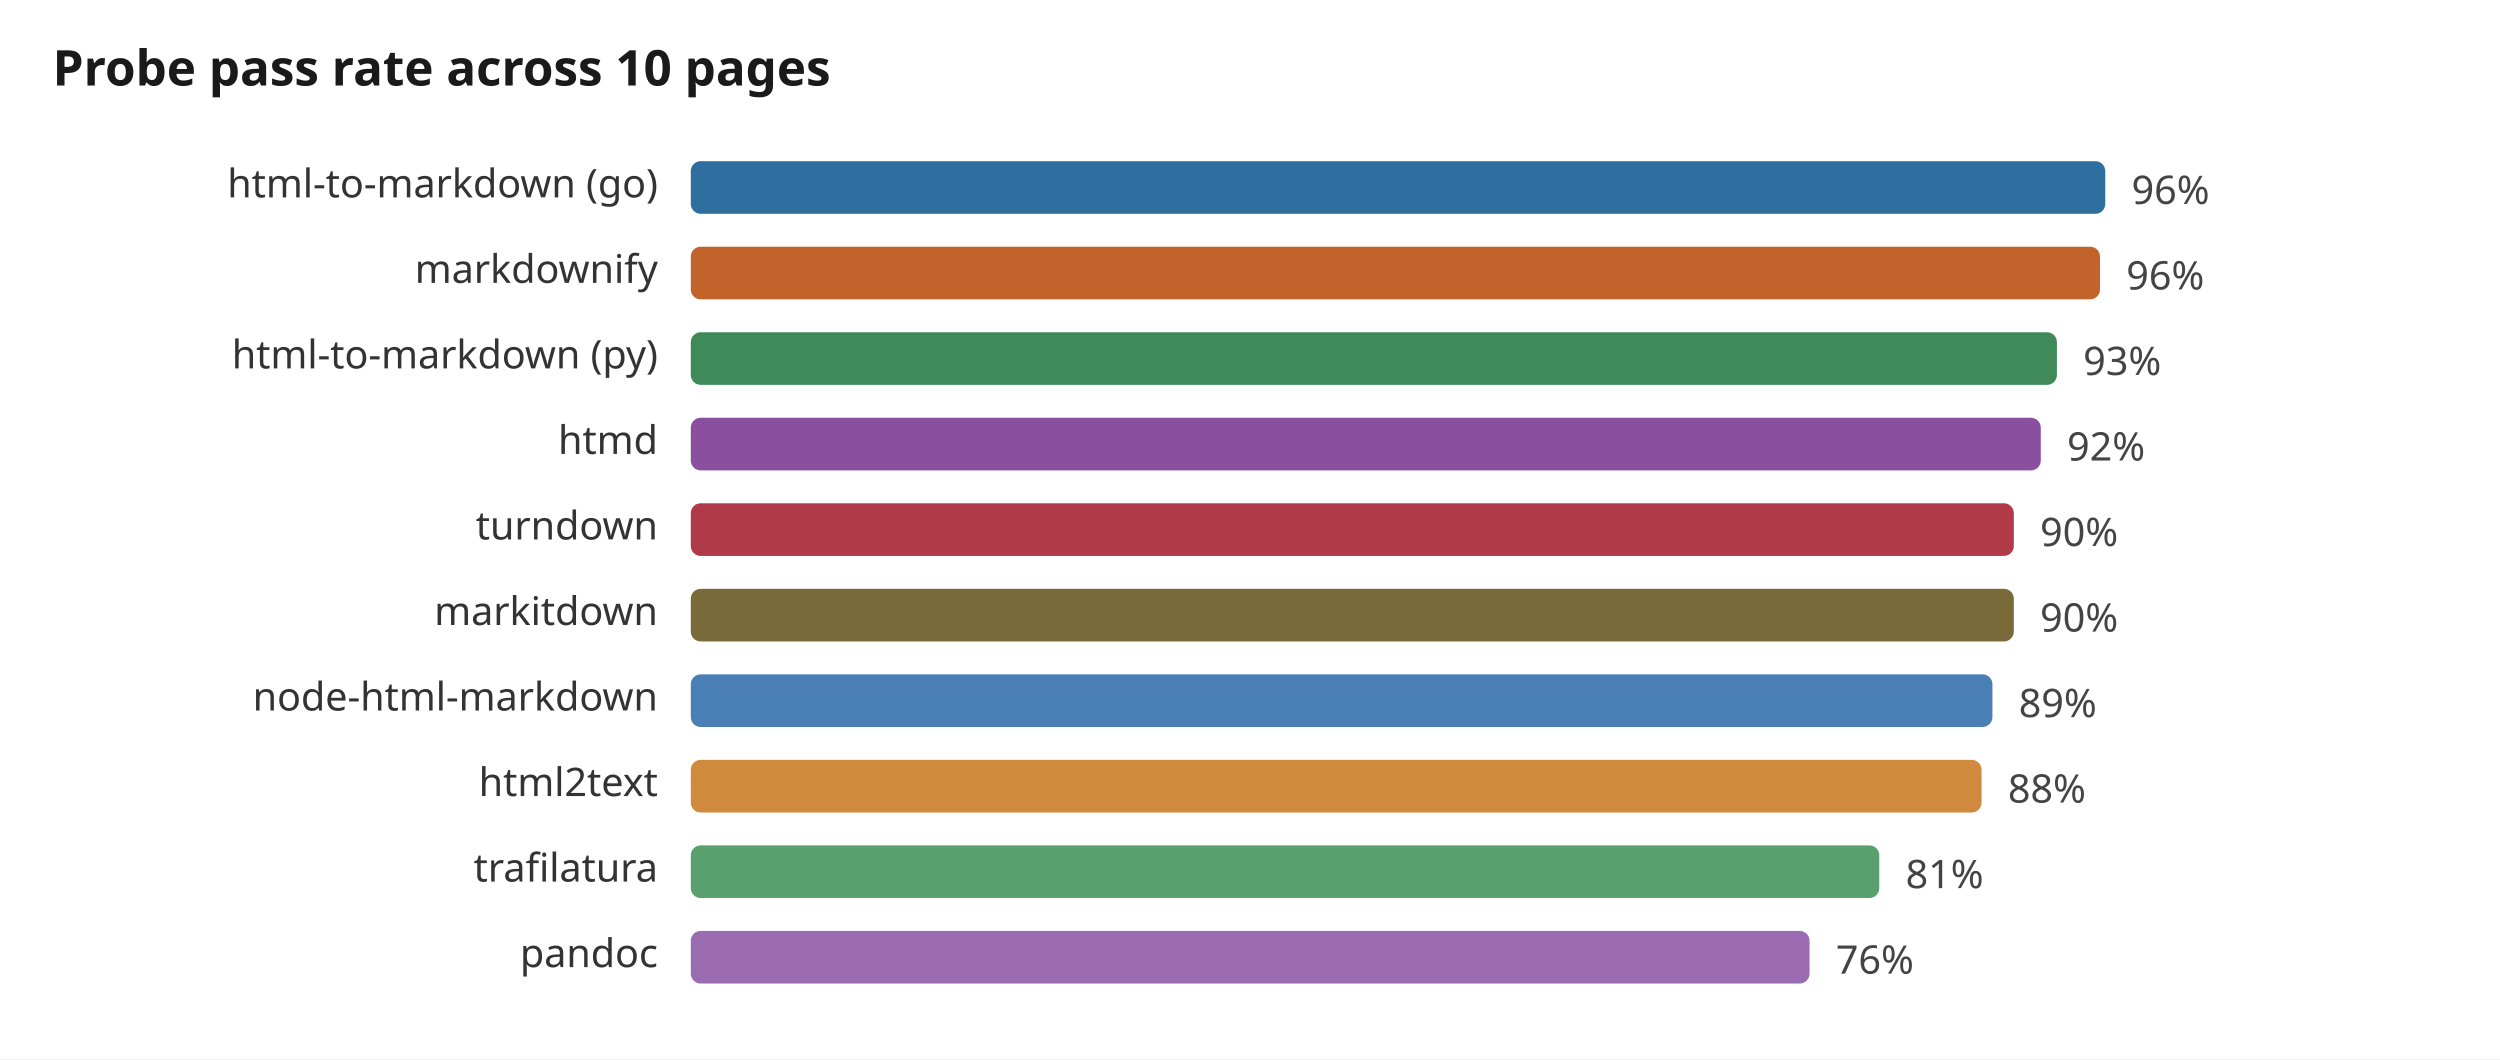
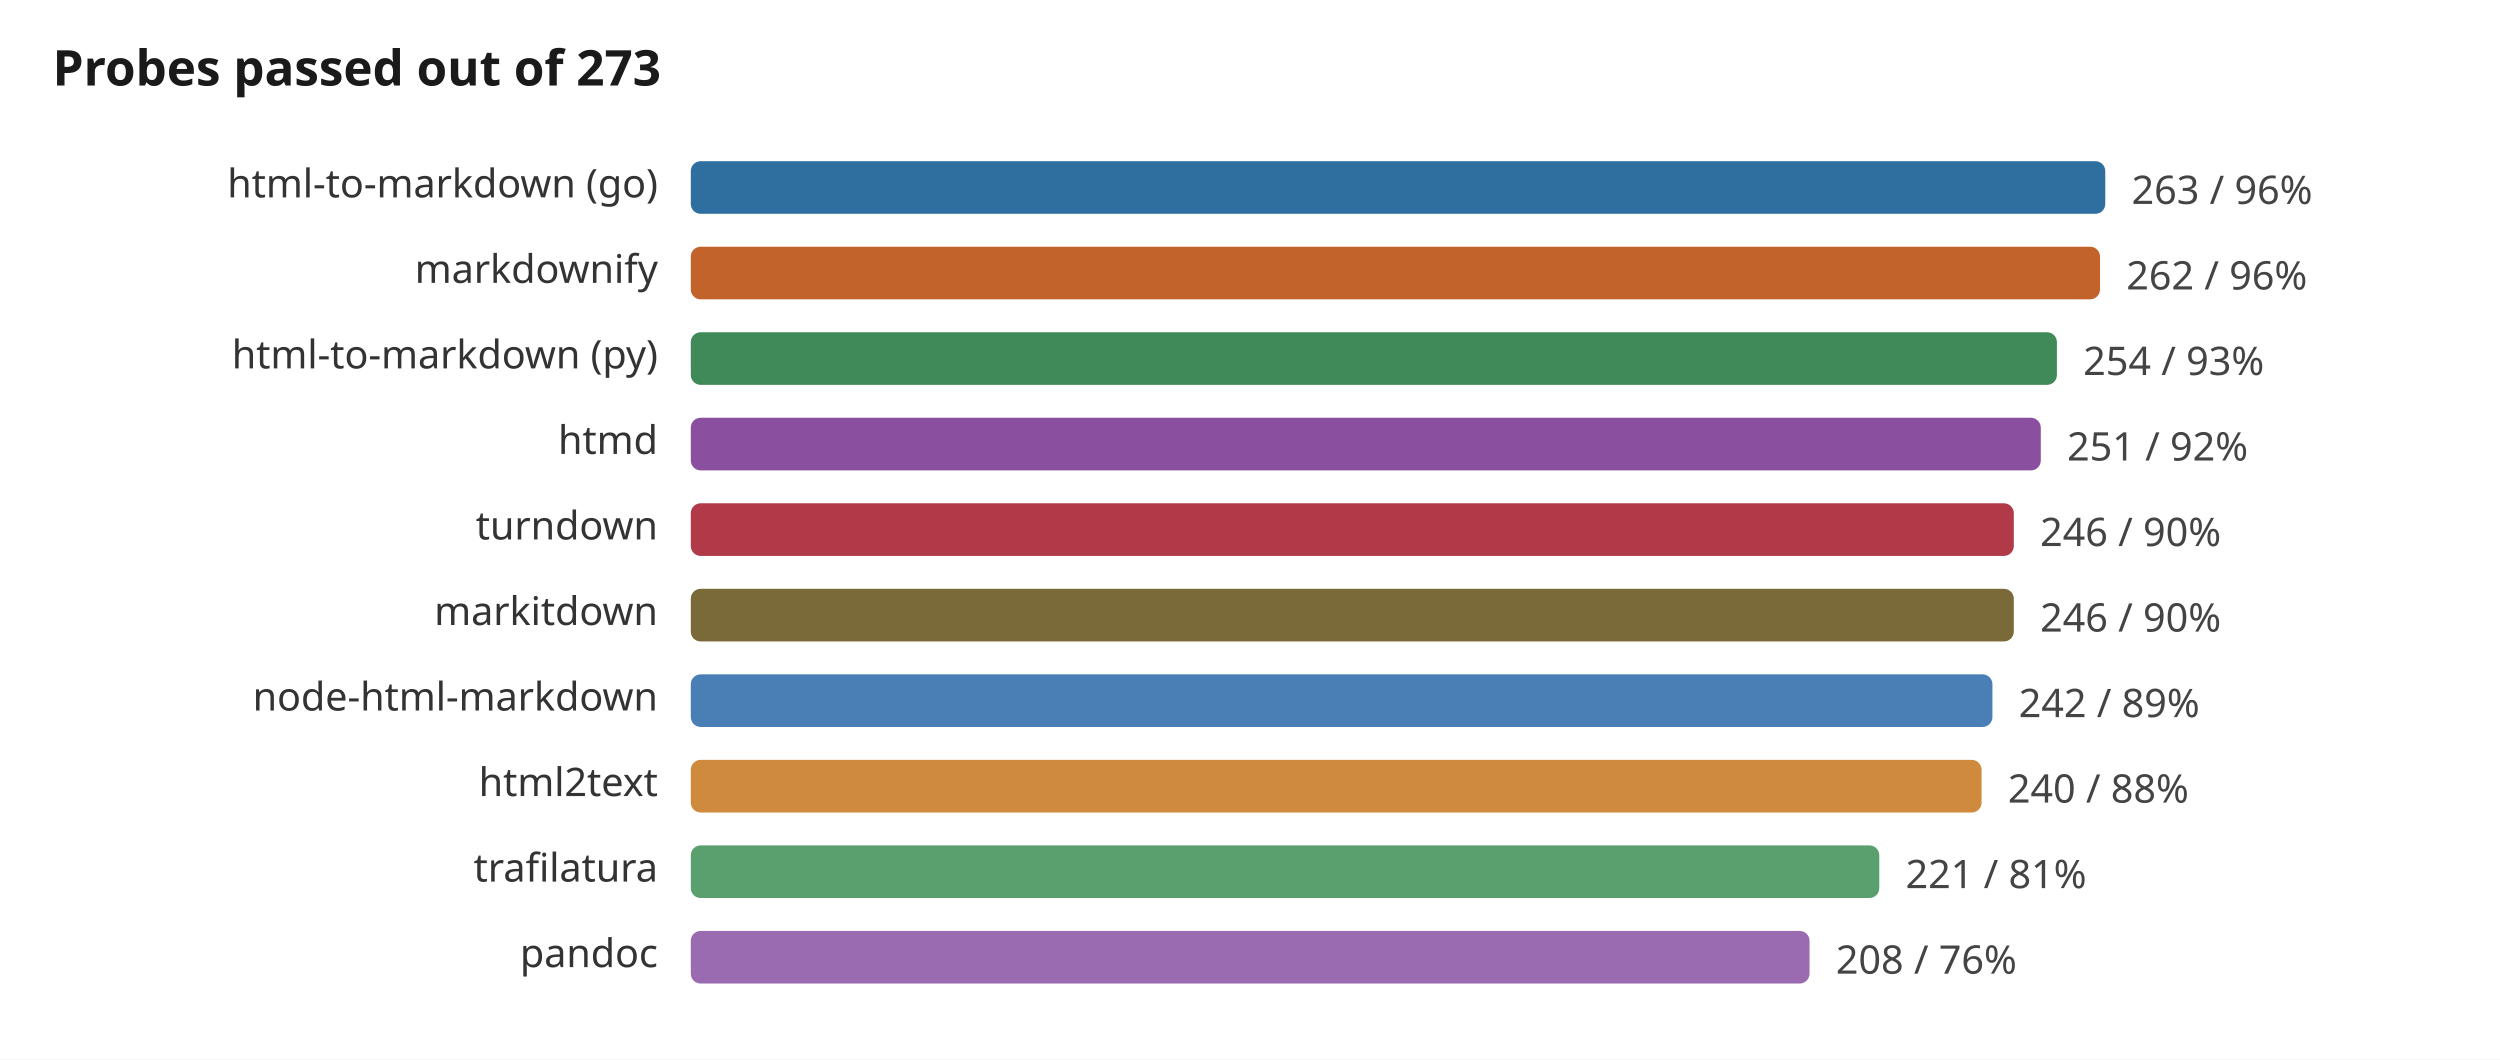
<svg xmlns="http://www.w3.org/2000/svg" width="760" height="322" viewBox="0 0 760 322" font-family="system-ui, sans-serif">
  <rect width="760" height="322" fill="#ffffff" />
-   <text x="16" y="26" font-size="15" font-weight="600" fill="#1a1a1a">Probe pass rate across 10 pages</text>
+   <text x="16" y="26" font-size="15" font-weight="600" fill="#1a1a1a">Probes passed out of 273</text>
  <text x="200" y="60" font-size="12" text-anchor="end" fill="#333">html-to-markdown (go)</text>
  <rect x="210" y="49" width="430.0" height="16" rx="3" fill="#2f6f9f" />
-   <text x="648.0" y="62" font-size="12" fill="#444">96%</text>
+   <text x="648.0" y="62" font-size="12" fill="#444">263 / 96%</text>
  <text x="200" y="86" font-size="12" text-anchor="end" fill="#333">markdownify</text>
  <rect x="210" y="75" width="428.4" height="16" rx="3" fill="#c2632b" />
-   <text x="646.4" y="88" font-size="12" fill="#444">96%</text>
+   <text x="646.4" y="88" font-size="12" fill="#444">262 / 96%</text>
  <text x="200" y="112" font-size="12" text-anchor="end" fill="#333">html-to-markdown (py)</text>
  <rect x="210" y="101" width="415.3" height="16" rx="3" fill="#3f8a58" />
-   <text x="633.3" y="114" font-size="12" fill="#444">93%</text>
+   <text x="633.3" y="114" font-size="12" fill="#444">254 / 93%</text>
  <text x="200" y="138" font-size="12" text-anchor="end" fill="#333">htmd</text>
  <rect x="210" y="127" width="410.4" height="16" rx="3" fill="#8a4f9e" />
-   <text x="628.4" y="140" font-size="12" fill="#444">92%</text>
+   <text x="628.4" y="140" font-size="12" fill="#444">251 / 92%</text>
  <text x="200" y="164" font-size="12" text-anchor="end" fill="#333">turndown</text>
  <rect x="210" y="153" width="402.2" height="16" rx="3" fill="#b03a48" />
-   <text x="620.2" y="166" font-size="12" fill="#444">90%</text>
+   <text x="620.2" y="166" font-size="12" fill="#444">246 / 90%</text>
  <text x="200" y="190" font-size="12" text-anchor="end" fill="#333">markitdown</text>
  <rect x="210" y="179" width="402.2" height="16" rx="3" fill="#7a6a3a" />
-   <text x="620.2" y="192" font-size="12" fill="#444">90%</text>
+   <text x="620.2" y="192" font-size="12" fill="#444">246 / 90%</text>
  <text x="200" y="216" font-size="12" text-anchor="end" fill="#333">node-html-markdown</text>
  <rect x="210" y="205" width="395.7" height="16" rx="3" fill="#4a7fb5" />
-   <text x="613.7" y="218" font-size="12" fill="#444">89%</text>
+   <text x="613.7" y="218" font-size="12" fill="#444">242 / 89%</text>
  <text x="200" y="242" font-size="12" text-anchor="end" fill="#333">html2text</text>
  <rect x="210" y="231" width="392.4" height="16" rx="3" fill="#d08a3e" />
-   <text x="610.4" y="244" font-size="12" fill="#444">88%</text>
+   <text x="610.4" y="244" font-size="12" fill="#444">240 / 88%</text>
  <text x="200" y="268" font-size="12" text-anchor="end" fill="#333">trafilatura</text>
  <rect x="210" y="257" width="361.3" height="16" rx="3" fill="#5aa06f" />
-   <text x="579.3" y="270" font-size="12" fill="#444">81%</text>
+   <text x="579.3" y="270" font-size="12" fill="#444">221 / 81%</text>
  <text x="200" y="294" font-size="12" text-anchor="end" fill="#333">pandoc</text>
  <rect x="210" y="283" width="340.1" height="16" rx="3" fill="#9a6bb0" />
-   <text x="558.1" y="296" font-size="12" fill="#444">76%</text>
+   <text x="558.1" y="296" font-size="12" fill="#444">208 / 76%</text>
</svg>
